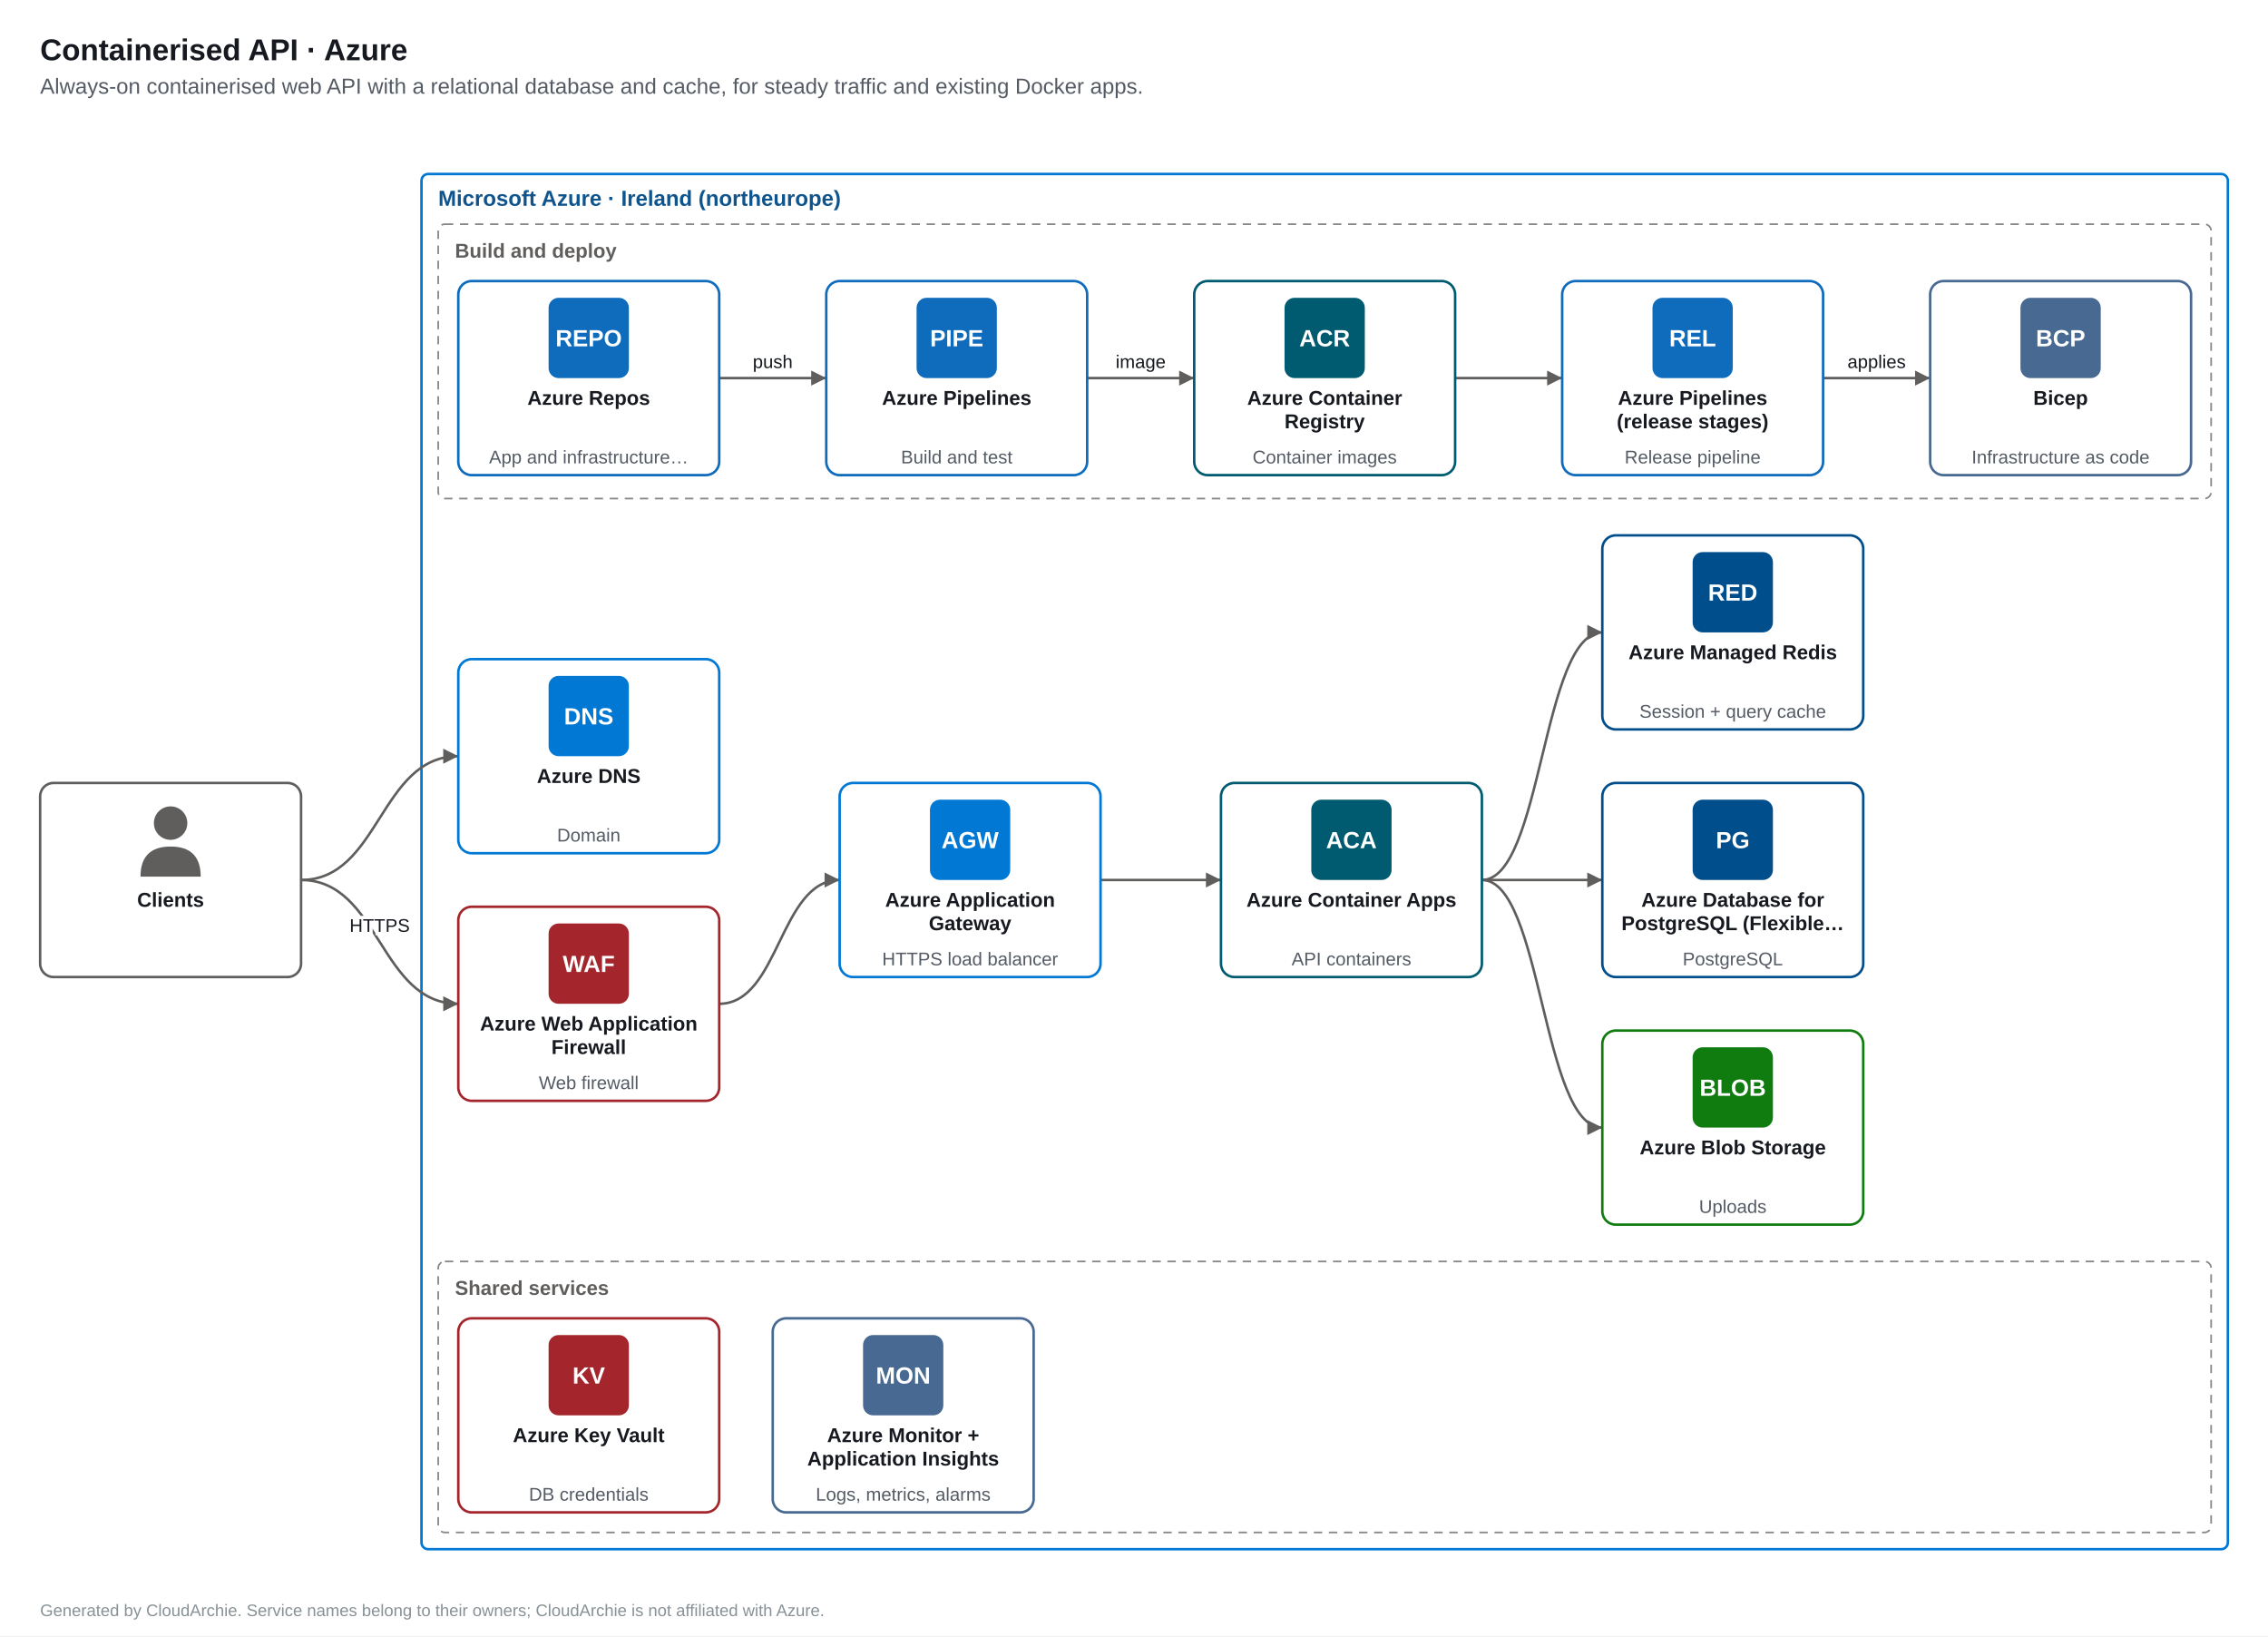
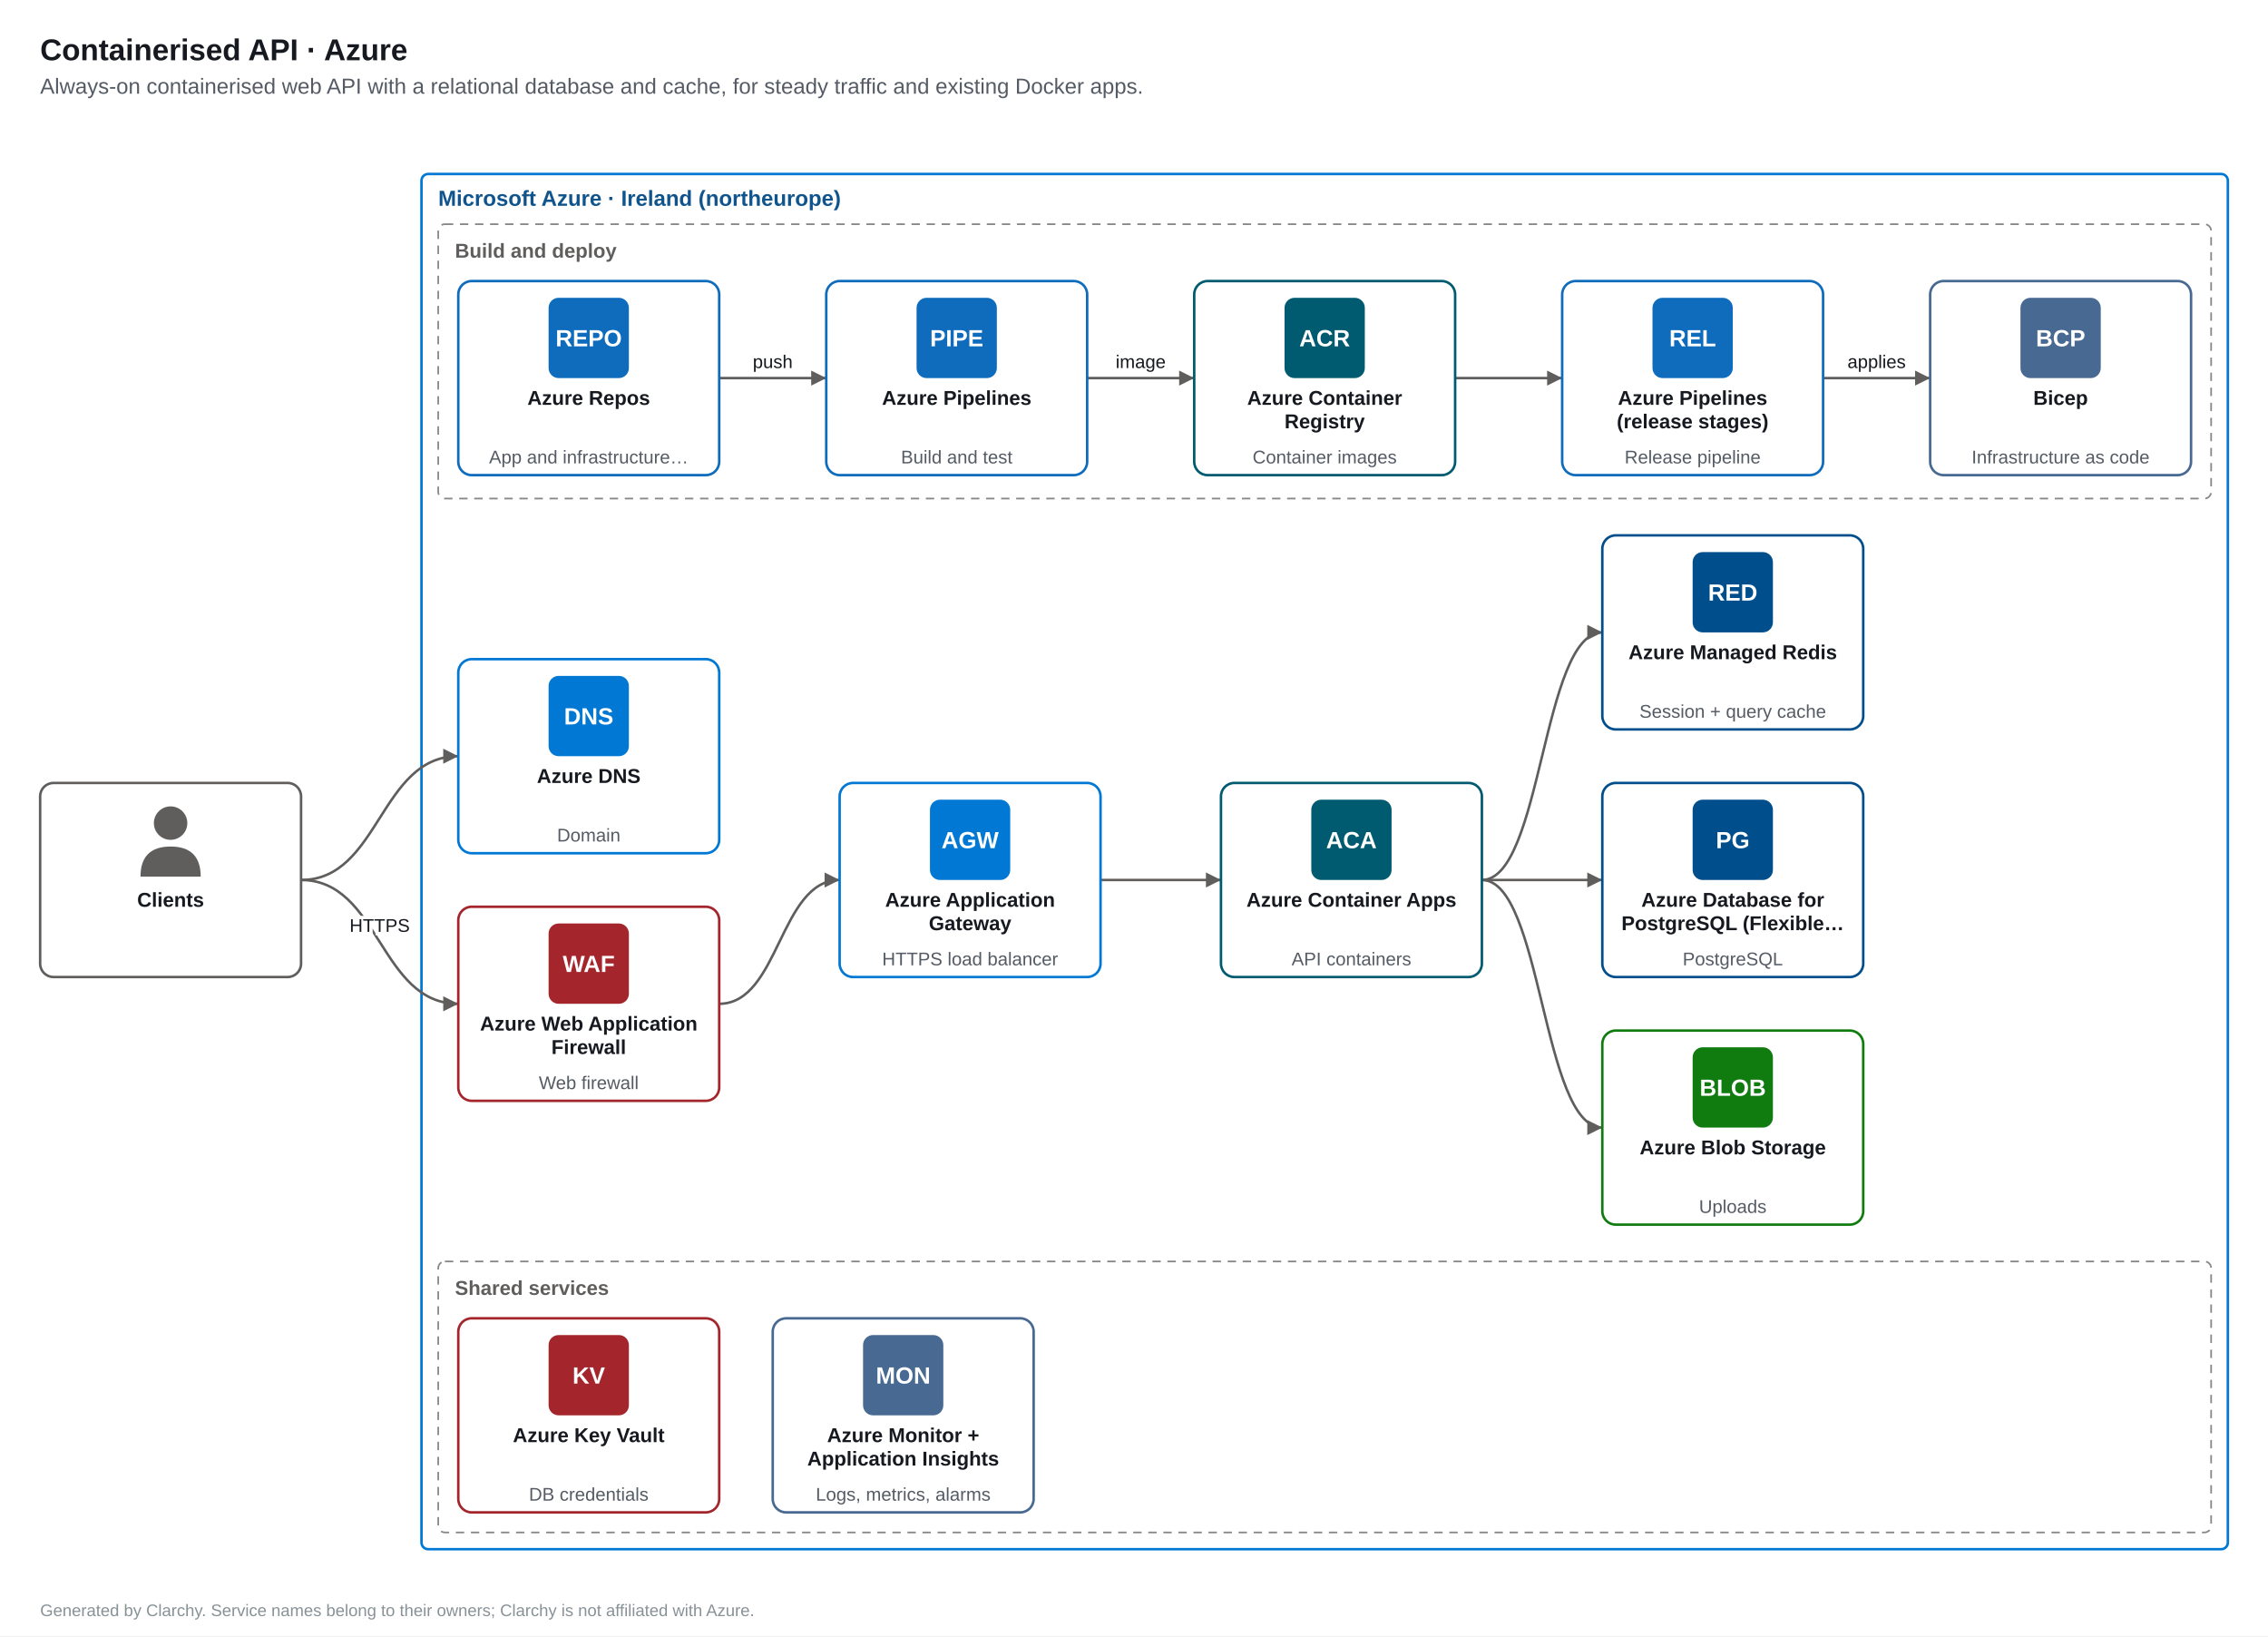
<svg xmlns="http://www.w3.org/2000/svg" class="ca-diagram ca-azure" width="1356" height="978" viewBox="0 0 1356 978" role="img" data-body-top="80" data-body-bottom="950" aria-label="Containerised API on Azure">
  <style>.ca-azure{font-family:'Segoe UI', 'Helvetica Neue', Arial, sans-serif}
.ca-azure .ca-bg{fill:#ffffff}
.ca-azure .ca-title{font-size:18px;font-weight:600;fill:#16191f}
.ca-azure .ca-subtitle{font-size:13px;fill:#545b64}
.ca-azure .ca-cloud{fill:#FFFFFF;stroke:#0078D4;stroke-width:1.5;}
.ca-azure .ca-cloud-label{font-size:13px;font-weight:600;fill:#0F548C}
.ca-azure .ca-band{fill:none;stroke:#8A8886;stroke-dasharray:5 4}
.ca-azure .ca-band-label{font-size:12px;font-weight:600;fill:#605E5C}
.ca-azure .ca-node-box{fill:#ffffff;stroke-width:1.5}
.ca-azure .ca-badge{font-size:14px;font-weight:700;fill:#ffffff}
.ca-azure .ca-service{font-size:12px;font-weight:600;fill:#16191f}
.ca-azure .ca-label{font-size:11px;fill:#545b64}
.ca-azure .ca-fidelity{font-size:10px;font-style:italic;fill:#b0084d}
.ca-azure .ca-edge{fill:none;stroke:#605E5C;stroke-width:1.5}
.ca-azure .ca-arrow{fill:#605E5C}
.ca-azure .ca-edge-label{font-size:11px;fill:#16191f;paint-order:stroke;stroke:#ffffff;stroke-width:4}
.ca-azure .ca-footer{font-size:10px;fill:#879196}</style>
  <rect class="ca-bg" width="1356" height="978" />
  <text class="ca-title" x="24" y="36">Containerised API · Azure</text>
  <text class="ca-subtitle" x="24" y="56">Always-on containerised web API with a relational database and cache, for steady traffic and existing Docker apps.</text>
  <rect class="ca-cloud" x="252" y="104" width="1080" height="822" rx="4" />
  <text class="ca-cloud-label" x="262" y="123">Microsoft Azure · Ireland (northeurope)</text>
  <rect class="ca-band" x="262" y="134" width="1060" height="164" rx="4" />
  <text class="ca-band-label" x="272" y="154">Build and deploy</text>
  <rect class="ca-band" x="262" y="754" width="1060" height="162" rx="4" />
  <text class="ca-band-label" x="272" y="774">Shared services</text>
  <path class="ca-edge" data-from="users" data-to="dns" d="M180,526 C227,526 227,452 274,452" />
  <polygon class="ca-arrow" data-from="users" data-to="dns" points="274,452 265,447.5 265,456.5" />
  <path class="ca-edge" data-from="users" data-to="firewall" d="M180,526 C227,526 227,600 274,600" />
  <polygon class="ca-arrow" data-from="users" data-to="firewall" points="274,600 265,595.5 265,604.5" />
  <text class="ca-edge-label" data-from="users" data-to="firewall" x="227" y="557" text-anchor="middle">HTTPS</text>
  <path class="ca-edge" data-from="firewall" data-to="lb" d="M430,600 C466,600 466,526 502,526" />
  <polygon class="ca-arrow" data-from="firewall" data-to="lb" points="502,526 493,521.5 493,530.5" />
  <path class="ca-edge" data-from="lb" data-to="app" d="M658,526 C694,526 694,526 730,526" />
  <polygon class="ca-arrow" data-from="lb" data-to="app" points="730,526 721,521.5 721,530.5" />
  <path class="ca-edge" data-from="app" data-to="cache" d="M886,526 C922,526 922,378 958,378" />
  <polygon class="ca-arrow" data-from="app" data-to="cache" points="958,378 949,373.5 949,382.5" />
  <path class="ca-edge" data-from="app" data-to="db" d="M886,526 C922,526 922,526 958,526" />
  <polygon class="ca-arrow" data-from="app" data-to="db" points="958,526 949,521.5 949,530.5" />
  <path class="ca-edge" data-from="app" data-to="files" d="M886,526 C922,526 922,674 958,674" />
  <polygon class="ca-arrow" data-from="app" data-to="files" points="958,674 949,669.5 949,678.5" />
  <path class="ca-edge" data-from="repo" data-to="build" d="M430,226 C462,226 462,226 494,226" />
  <polygon class="ca-arrow" data-from="repo" data-to="build" points="494,226 485,221.5 485,230.5" />
  <text class="ca-edge-label" data-from="repo" data-to="build" x="462" y="220" text-anchor="middle">push</text>
  <path class="ca-edge" data-from="build" data-to="registry" d="M650,226 C682,226 682,226 714,226" />
  <polygon class="ca-arrow" data-from="build" data-to="registry" points="714,226 705,221.5 705,230.5" />
  <text class="ca-edge-label" data-from="build" data-to="registry" x="682" y="220" text-anchor="middle">image</text>
  <path class="ca-edge" data-from="registry" data-to="deploy" d="M870,226 C902,226 902,226 934,226" />
  <polygon class="ca-arrow" data-from="registry" data-to="deploy" points="934,226 925,221.5 925,230.5" />
  <path class="ca-edge" data-from="deploy" data-to="infra-code" d="M1090,226 C1122,226 1122,226 1154,226" />
  <polygon class="ca-arrow" data-from="deploy" data-to="infra-code" points="1154,226 1145,221.5 1145,230.5" />
  <text class="ca-edge-label" data-from="deploy" data-to="infra-code" x="1122" y="220" text-anchor="middle">applies</text>
  <g class="node" data-id="users" data-capability="client" data-stage="users">
    <rect class="ca-node-box" x="24" y="468" width="156" height="116" rx="8" style="stroke:#605E5C" />
    <g fill="#605E5C">
      <circle cx="102" cy="492" r="10" />
      <path d="M84,524 Q84,506 102,506 Q120,506 120,524 Z" />
    </g>
    <text class="ca-service" x="102" y="542" text-anchor="middle">Clients</text>
  </g>
  <g class="node" data-id="dns" data-capability="dns" data-stage="serve">
    <rect class="ca-node-box" x="274" y="394" width="156" height="116" rx="8" style="stroke:#0078D4" />
    <rect x="328" y="404" width="48" height="48" rx="6" fill="#0078D4" />
    <text class="ca-badge" x="352" y="433" text-anchor="middle">DNS</text>
    <text class="ca-service" x="352" y="468" text-anchor="middle">Azure DNS</text>
    <text class="ca-label" x="352" y="503" text-anchor="middle">Domain</text>
  </g>
  <g class="node" data-id="firewall" data-capability="waf" data-stage="serve">
    <rect class="ca-node-box" x="274" y="542" width="156" height="116" rx="8" style="stroke:#A4262C" />
    <rect x="328" y="552" width="48" height="48" rx="6" fill="#A4262C" />
    <text class="ca-badge" x="352" y="581" text-anchor="middle">WAF</text>
    <text class="ca-service" x="352" y="616" text-anchor="middle">Azure Web Application</text>
    <text class="ca-service" x="352" y="630" text-anchor="middle">Firewall</text>
    <text class="ca-label" x="352" y="651" text-anchor="middle">Web firewall</text>
  </g>
  <g class="node" data-id="lb" data-capability="load-balancer" data-stage="serve">
    <rect class="ca-node-box" x="502" y="468" width="156" height="116" rx="8" style="stroke:#0078D4" />
    <rect x="556" y="478" width="48" height="48" rx="6" fill="#0078D4" />
    <text class="ca-badge" x="580" y="507" text-anchor="middle">AGW</text>
    <text class="ca-service" x="580" y="542" text-anchor="middle">Azure Application</text>
    <text class="ca-service" x="580" y="556" text-anchor="middle">Gateway</text>
    <text class="ca-label" x="580" y="577" text-anchor="middle">HTTPS load balancer</text>
  </g>
  <g class="node" data-id="app" data-capability="container-service" data-stage="run">
    <rect class="ca-node-box" x="730" y="468" width="156" height="116" rx="8" style="stroke:#005B70" />
    <rect x="784" y="478" width="48" height="48" rx="6" fill="#005B70" />
    <text class="ca-badge" x="808" y="507" text-anchor="middle">ACA</text>
    <text class="ca-service" x="808" y="542" text-anchor="middle">Azure Container Apps</text>
    <text class="ca-label" x="808" y="577" text-anchor="middle">API containers</text>
  </g>
  <g class="node" data-id="cache" data-capability="cache" data-stage="store">
    <rect class="ca-node-box" x="958" y="320" width="156" height="116" rx="8" style="stroke:#004E8C" />
    <rect x="1012" y="330" width="48" height="48" rx="6" fill="#004E8C" />
    <text class="ca-badge" x="1036" y="359" text-anchor="middle">RED</text>
    <text class="ca-service" x="1036" y="394" text-anchor="middle">Azure Managed Redis</text>
    <text class="ca-label" x="1036" y="429" text-anchor="middle">Session + query cache</text>
  </g>
  <g class="node" data-id="db" data-capability="relational-db" data-stage="store">
    <rect class="ca-node-box" x="958" y="468" width="156" height="116" rx="8" style="stroke:#004E8C" />
    <rect x="1012" y="478" width="48" height="48" rx="6" fill="#004E8C" />
    <text class="ca-badge" x="1036" y="507" text-anchor="middle">PG</text>
    <text class="ca-service" x="1036" y="542" text-anchor="middle">Azure Database for</text>
    <text class="ca-service" x="1036" y="556" text-anchor="middle">PostgreSQL (Flexible…</text>
    <text class="ca-label" x="1036" y="577" text-anchor="middle">PostgreSQL</text>
  </g>
  <g class="node" data-id="files" data-capability="object-storage" data-stage="store">
    <rect class="ca-node-box" x="958" y="616" width="156" height="116" rx="8" style="stroke:#107C10" />
    <rect x="1012" y="626" width="48" height="48" rx="6" fill="#107C10" />
    <text class="ca-badge" x="1036" y="655" text-anchor="middle">BLOB</text>
    <text class="ca-service" x="1036" y="690" text-anchor="middle">Azure Blob Storage</text>
    <text class="ca-label" x="1036" y="725" text-anchor="middle">Uploads</text>
  </g>
  <g class="node" data-id="secrets" data-capability="secrets" data-stage="operate">
    <rect class="ca-node-box" x="274" y="788" width="156" height="116" rx="8" style="stroke:#A4262C" />
    <rect x="328" y="798" width="48" height="48" rx="6" fill="#A4262C" />
    <text class="ca-badge" x="352" y="827" text-anchor="middle">KV</text>
    <text class="ca-service" x="352" y="862" text-anchor="middle">Azure Key Vault</text>
    <text class="ca-label" x="352" y="897" text-anchor="middle">DB credentials</text>
  </g>
  <g class="node" data-id="logs" data-capability="monitoring" data-stage="operate">
    <rect class="ca-node-box" x="462" y="788" width="156" height="116" rx="8" style="stroke:#486991" />
    <rect x="516" y="798" width="48" height="48" rx="6" fill="#486991" />
    <text class="ca-badge" x="540" y="827" text-anchor="middle">MON</text>
    <text class="ca-service" x="540" y="862" text-anchor="middle">Azure Monitor +</text>
    <text class="ca-service" x="540" y="876" text-anchor="middle">Application Insights</text>
    <text class="ca-label" x="540" y="897" text-anchor="middle">Logs, metrics, alarms</text>
  </g>
  <g class="node" data-id="repo" data-capability="source-control" data-stage="code">
    <rect class="ca-node-box" x="274" y="168" width="156" height="116" rx="8" style="stroke:#0F6CBD" />
    <rect x="328" y="178" width="48" height="48" rx="6" fill="#0F6CBD" />
    <text class="ca-badge" x="352" y="207" text-anchor="middle">REPO</text>
    <text class="ca-service" x="352" y="242" text-anchor="middle">Azure Repos</text>
    <text class="ca-label" x="352" y="277" text-anchor="middle">App and infrastructure…</text>
  </g>
  <g class="node" data-id="build" data-capability="ci-build" data-stage="build">
    <rect class="ca-node-box" x="494" y="168" width="156" height="116" rx="8" style="stroke:#0F6CBD" />
    <rect x="548" y="178" width="48" height="48" rx="6" fill="#0F6CBD" />
    <text class="ca-badge" x="572" y="207" text-anchor="middle">PIPE</text>
    <text class="ca-service" x="572" y="242" text-anchor="middle">Azure Pipelines</text>
    <text class="ca-label" x="572" y="277" text-anchor="middle">Build and test</text>
  </g>
  <g class="node" data-id="registry" data-capability="container-registry" data-stage="ship">
    <rect class="ca-node-box" x="714" y="168" width="156" height="116" rx="8" style="stroke:#005B70" />
    <rect x="768" y="178" width="48" height="48" rx="6" fill="#005B70" />
    <text class="ca-badge" x="792" y="207" text-anchor="middle">ACR</text>
    <text class="ca-service" x="792" y="242" text-anchor="middle">Azure Container</text>
    <text class="ca-service" x="792" y="256" text-anchor="middle">Registry</text>
    <text class="ca-label" x="792" y="277" text-anchor="middle">Container images</text>
  </g>
  <g class="node" data-id="deploy" data-capability="cd-deploy" data-stage="ship">
    <rect class="ca-node-box" x="934" y="168" width="156" height="116" rx="8" style="stroke:#0F6CBD" />
    <rect x="988" y="178" width="48" height="48" rx="6" fill="#0F6CBD" />
    <text class="ca-badge" x="1012" y="207" text-anchor="middle">REL</text>
    <text class="ca-service" x="1012" y="242" text-anchor="middle">Azure Pipelines</text>
    <text class="ca-service" x="1012" y="256" text-anchor="middle">(release stages)</text>
    <text class="ca-label" x="1012" y="277" text-anchor="middle">Release pipeline</text>
  </g>
  <g class="node" data-id="infra-code" data-capability="iac" data-stage="code">
    <rect class="ca-node-box" x="1154" y="168" width="156" height="116" rx="8" style="stroke:#486991" />
    <rect x="1208" y="178" width="48" height="48" rx="6" fill="#486991" />
    <text class="ca-badge" x="1232" y="207" text-anchor="middle">BCP</text>
    <text class="ca-service" x="1232" y="242" text-anchor="middle">Bicep</text>
    <text class="ca-label" x="1232" y="277" text-anchor="middle">Infrastructure as code</text>
  </g>
-   <text class="ca-footer" x="24" y="966">Generated by CloudArchie. Service names belong to their owners; CloudArchie is not affiliated with Azure.</text>
+   <text class="ca-footer" x="24" y="966">Generated by Clarchy. Service names belong to their owners; Clarchy is not affiliated with Azure.</text>
</svg>
